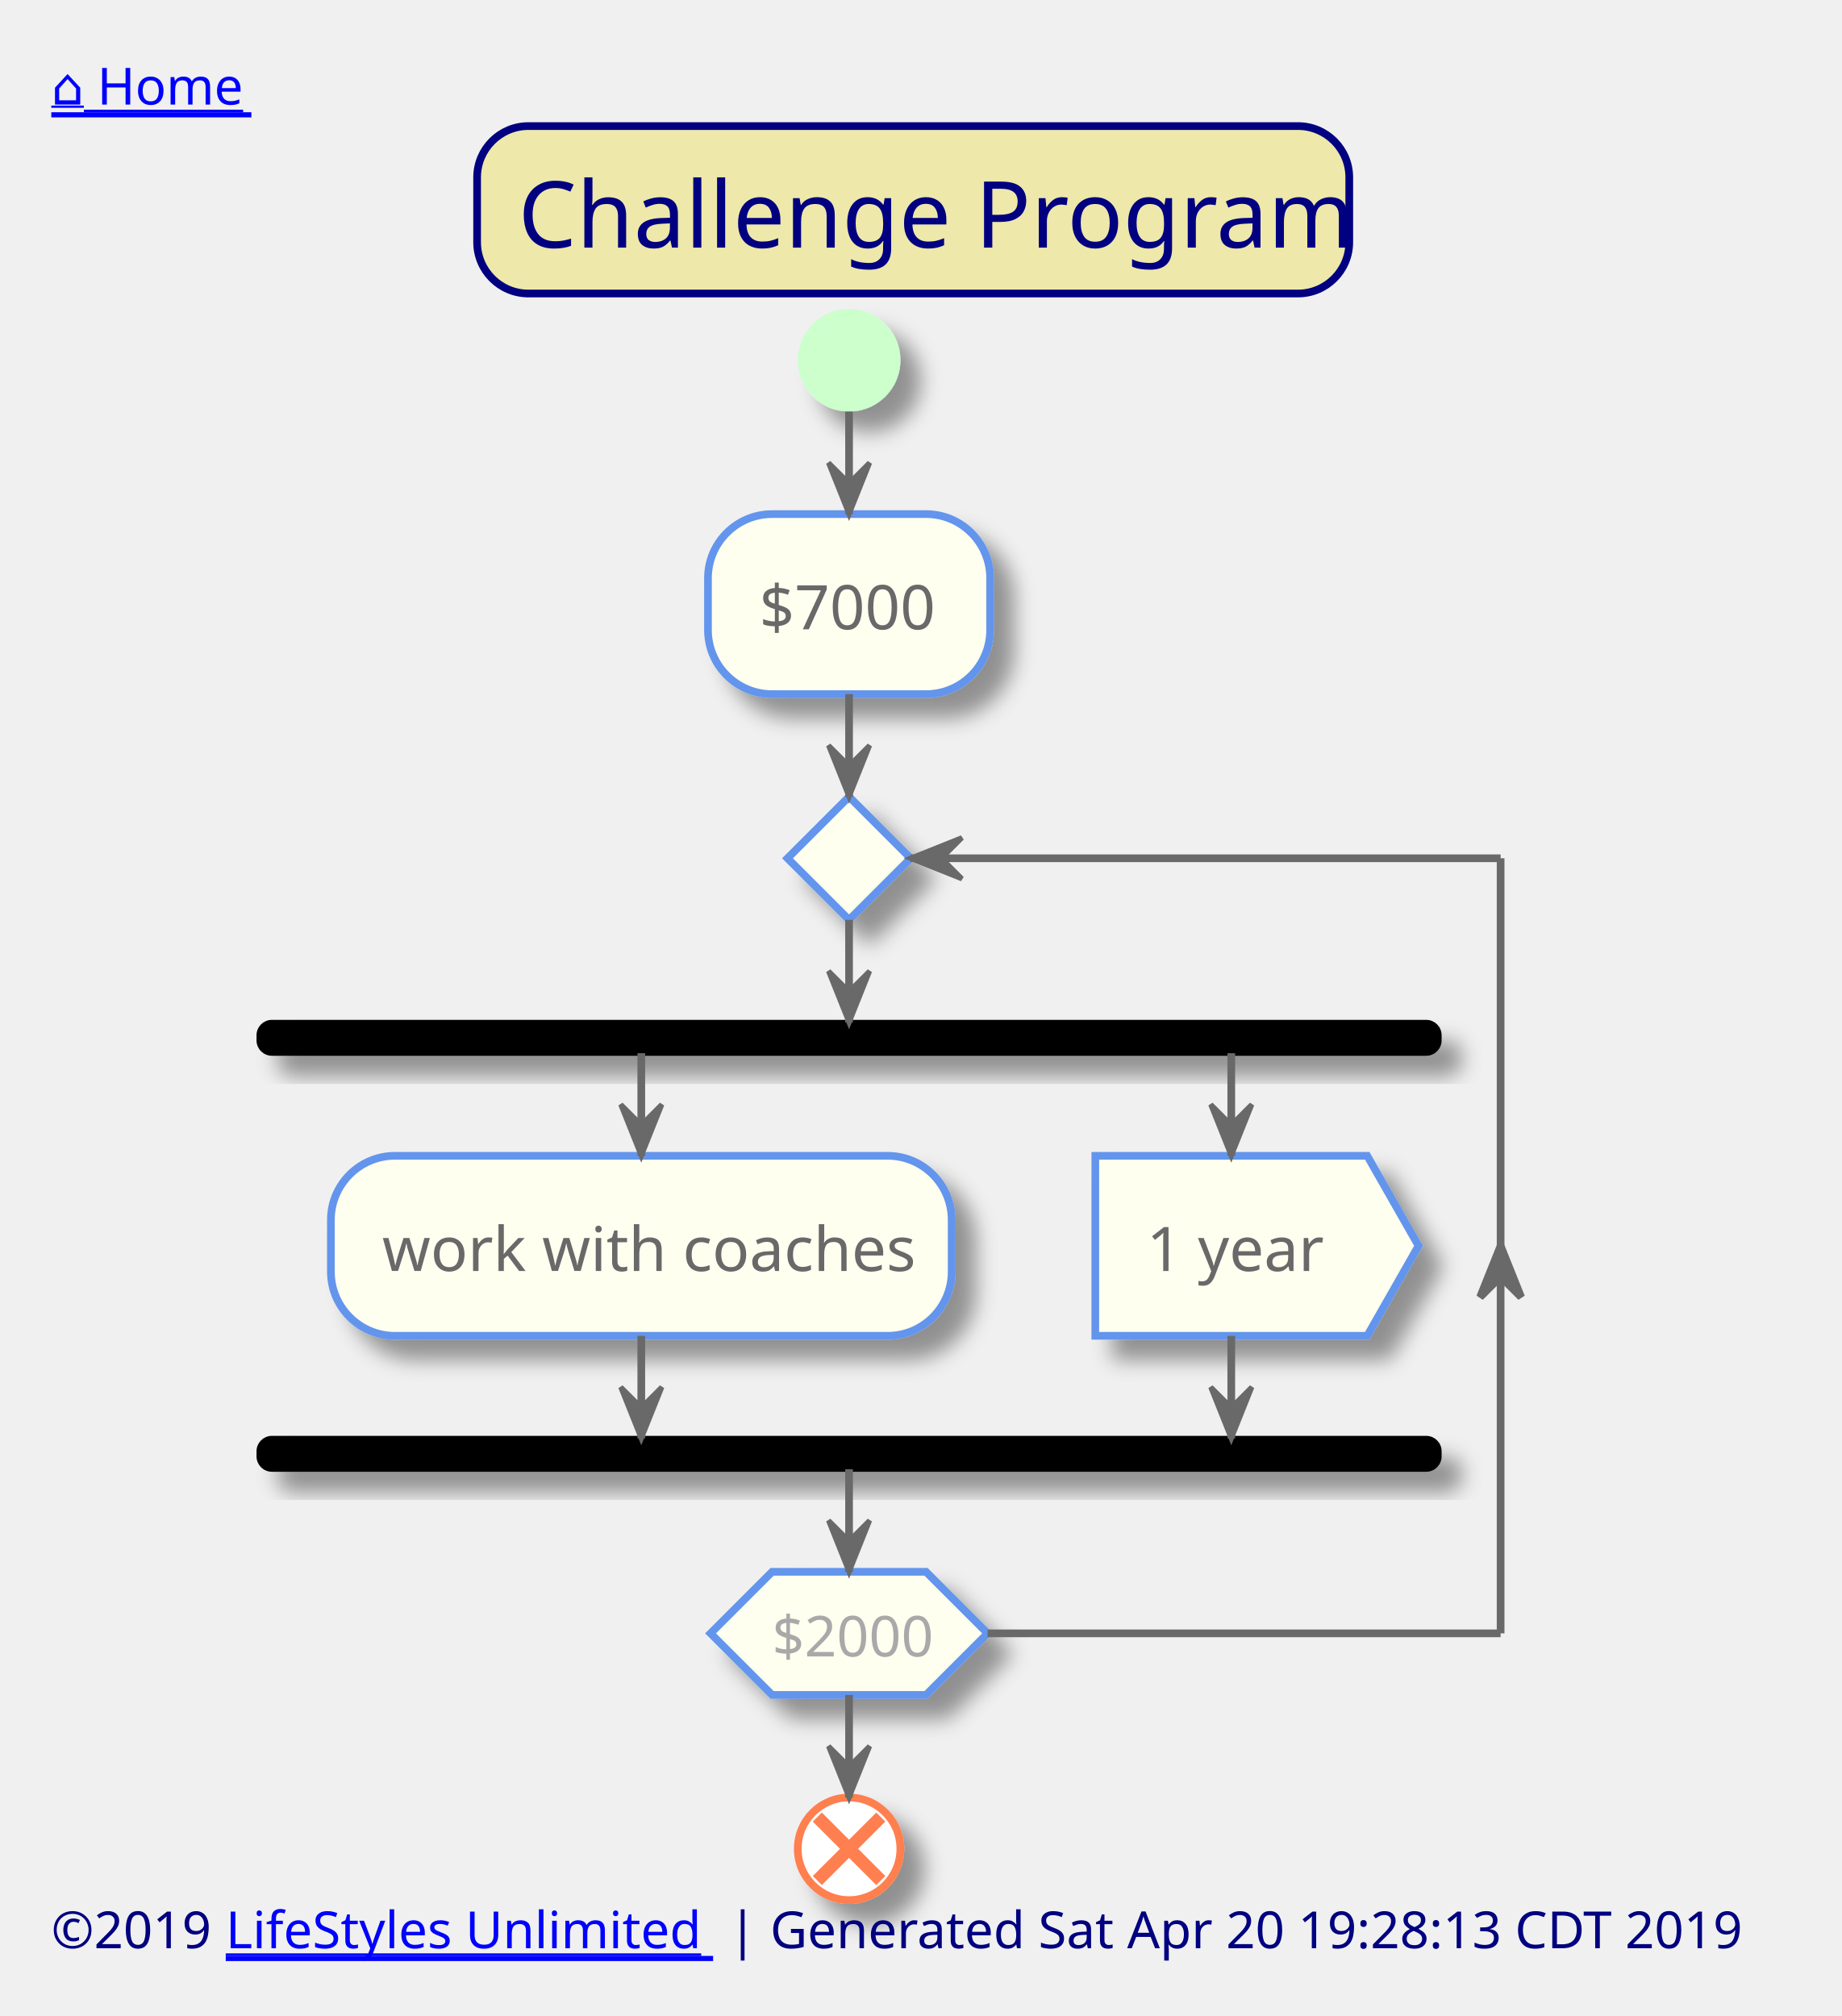
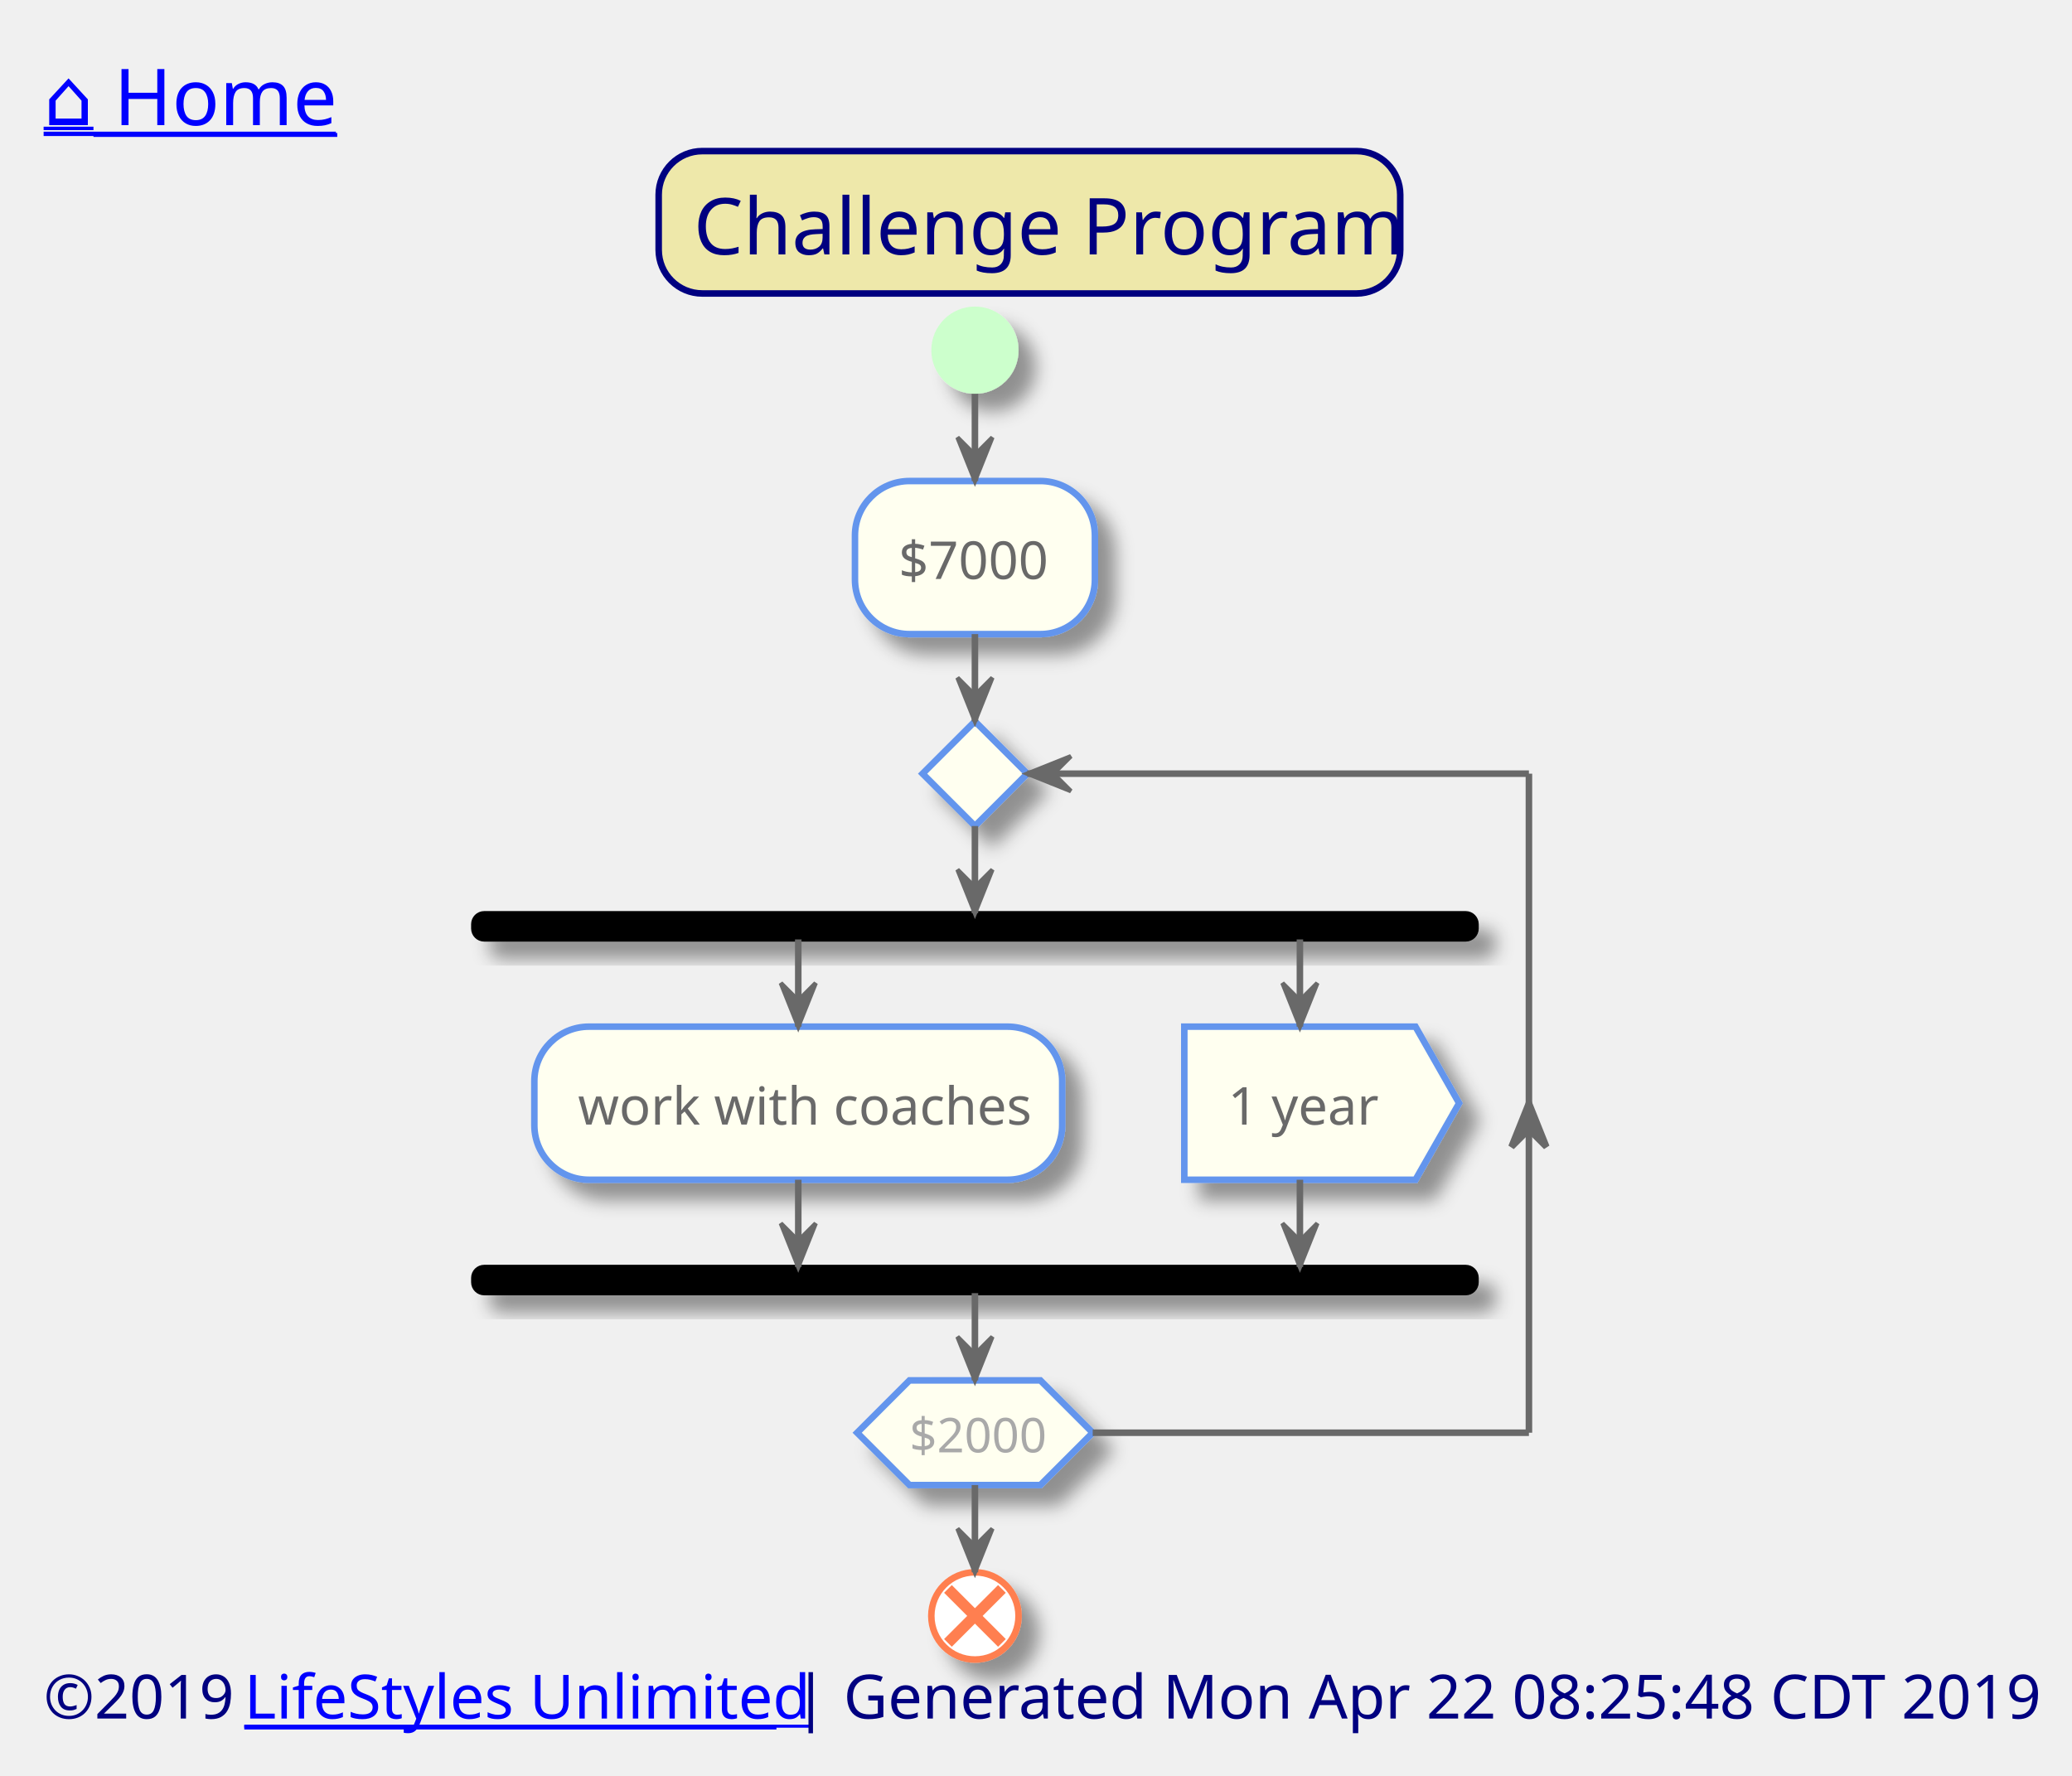
- <svg xmlns="http://www.w3.org/2000/svg" xmlns:xlink="http://www.w3.org/1999/xlink" contentScriptType="application/ecmascript" contentStyleType="text/css" height="393px" preserveAspectRatio="none" style="width:359px;height:393px;" version="1.1" viewBox="0 0 359 393" width="359px" zoomAndPan="magnify">
+ <svg xmlns="http://www.w3.org/2000/svg" xmlns:xlink="http://www.w3.org/1999/xlink" contentScriptType="application/ecmascript" contentStyleType="text/css" height="407px" preserveAspectRatio="none" style="width:475px;height:407px;" version="1.1" viewBox="0 0 475 407" width="475px" zoomAndPan="magnify">
  <defs>
    <style type="text/css">path:hover { stroke: #0000FF !important;}</style>
-     <filter height="300%" id="fx85494veqiwe" width="300%" x="-1" y="-1">
+     <filter height="300%" id="fxoyp4ygaksz8" width="300%" x="-1" y="-1">
      <feGaussianBlur result="blurOut" stdDeviation="2.0" />
      <feColorMatrix in="blurOut" result="blurOut2" type="matrix" values="0 0 0 0 0 0 0 0 0 0 0 0 0 0 0 0 0 0 .4 0" />
      <feOffset dx="4.0" dy="4.0" in="blurOut2" result="blurOut3" />
      <feBlend in="SourceGraphic" in2="blurOut3" mode="normal" />
    </filter>
  </defs>
  <g>
    <a target="_top" xlink:actuate="onRequest" xlink:href="../index.svg" xlink:show="new" xlink:title="../index.svg" xlink:type="simple">
-       <text fill="#0000FF" font-family="sans-serif" font-size="10" lengthAdjust="spacingAndGlyphs" text-decoration="underline" textLength="39" x="10" y="20.381">⌂ Home</text>
-       <line style="stroke: #0000FF; stroke-width: 1.0;" x1="10" x2="49" y1="22.381" y2="22.381" />
+       <text fill="#0000FF" font-family="sans-serif" font-size="18" lengthAdjust="spacingAndGlyphs" text-decoration="underline" textLength="67" x="10" y="28.686">⌂ Home</text>
+       <line style="stroke: #0000FF; stroke-width: 1.0;" x1="10" x2="77" y1="30.686" y2="30.686" />
    </a>
-     <rect fill="#EEE8AA" height="32.641" rx="10" ry="10" style="stroke: #000080; stroke-width: 1.5;" width="170" x="93" y="24.578" />
-     <text fill="#000080" font-family="sans-serif" font-size="18" lengthAdjust="spacingAndGlyphs" textLength="154" x="101" y="48.264">Challenge Program</text>
-     <ellipse cx="165.5" cy="70.219" fill="#CCFFCC" filter="url(#fx85494veqiwe)" rx="10" ry="10" style="stroke: none; stroke-width: 1.0;" />
-     <rect fill="#FFFFF0" filter="url(#fx85494veqiwe)" height="35.094" rx="12.5" ry="12.5" style="stroke: #6495ED; stroke-width: 1.5;" width="55" x="138" y="100.219" />
-     <text fill="#696969" font-family="sans-serif" font-size="12" lengthAdjust="spacingAndGlyphs" textLength="35" x="148" y="122.676">$7000</text>
-     <rect fill="#000000" filter="url(#fx85494veqiwe)" height="6" rx="2.5" ry="2.5" style="stroke: #000000; stroke-width: 1.0;" width="230" x="50.5" y="199.312" />
-     <rect fill="#FFFFF0" filter="url(#fx85494veqiwe)" height="35.094" rx="12.5" ry="12.5" style="stroke: #6495ED; stroke-width: 1.5;" width="121" x="64.5" y="225.312" />
-     <text fill="#696969" font-family="sans-serif" font-size="12" lengthAdjust="spacingAndGlyphs" textLength="101" x="74.5" y="247.769">work with coaches</text>
-     <polygon fill="#FFFFF0" filter="url(#fx85494veqiwe)" points="213.5,225.312,266.5,225.312,276.5,242.859,266.5,260.406,213.5,260.406" style="stroke: #6495ED; stroke-width: 1.5;" />
-     <text fill="#696969" font-family="sans-serif" font-size="12" lengthAdjust="spacingAndGlyphs" textLength="33" x="223.5" y="247.769">1 year</text>
-     <rect fill="#000000" filter="url(#fx85494veqiwe)" height="6" rx="2.5" ry="2.5" style="stroke: #000000; stroke-width: 1.0;" width="230" x="50.5" y="280.406" />
-     <polygon fill="#FFFFF0" filter="url(#fx85494veqiwe)" points="165.5,155.312,177.5,167.312,165.5,179.312,153.5,167.312,165.5,155.312" style="stroke: #6495ED; stroke-width: 1.5;" />
-     <polygon fill="#FFFFF0" filter="url(#fx85494veqiwe)" points="150.5,306.406,180.5,306.406,192.5,318.406,180.5,330.406,150.5,330.406,138.5,318.406,150.5,306.406" style="stroke: #6495ED; stroke-width: 1.5;" />
-     <text fill="#A9A9A9" font-family="sans-serif" font-size="11" lengthAdjust="spacingAndGlyphs" textLength="30" x="150.5" y="322.907">$2000</text>
-     <ellipse cx="165.5" cy="360.406" fill="#FFFFFF" filter="url(#fx85494veqiwe)" rx="10" ry="10" style="stroke: #FF7F50; stroke-width: 1.5;" />
-     <line style="stroke: #FF7F50; stroke-width: 2.5;" x1="159.313" x2="171.687" y1="354.219" y2="366.593" />
-     <line style="stroke: #FF7F50; stroke-width: 2.5;" x1="171.687" x2="159.313" y1="354.219" y2="366.593" />
-     <line style="stroke: #696969; stroke-width: 1.5;" x1="165.5" x2="165.5" y1="80.219" y2="100.219" />
-     <polygon fill="#696969" points="161.5,90.219,165.5,100.219,169.5,90.219,165.5,94.219" style="stroke: #696969; stroke-width: 1.0;" />
-     <line style="stroke: #696969; stroke-width: 1.5;" x1="125" x2="125" y1="205.312" y2="225.312" />
-     <polygon fill="#696969" points="121,215.312,125,225.312,129,215.312,125,219.312" style="stroke: #696969; stroke-width: 1.0;" />
-     <line style="stroke: #696969; stroke-width: 1.5;" x1="240" x2="240" y1="205.312" y2="225.312" />
-     <polygon fill="#696969" points="236,215.312,240,225.312,244,215.312,240,219.312" style="stroke: #696969; stroke-width: 1.0;" />
-     <line style="stroke: #696969; stroke-width: 1.5;" x1="125" x2="125" y1="260.406" y2="280.406" />
-     <polygon fill="#696969" points="121,270.406,125,280.406,129,270.406,125,274.406" style="stroke: #696969; stroke-width: 1.0;" />
-     <line style="stroke: #696969; stroke-width: 1.5;" x1="240" x2="240" y1="260.406" y2="280.406" />
-     <polygon fill="#696969" points="236,270.406,240,280.406,244,270.406,240,274.406" style="stroke: #696969; stroke-width: 1.0;" />
-     <line style="stroke: #696969; stroke-width: 1.5;" x1="165.5" x2="165.5" y1="179.312" y2="199.312" />
-     <polygon fill="#696969" points="161.5,189.312,165.5,199.312,169.5,189.312,165.5,193.312" style="stroke: #696969; stroke-width: 1.0;" />
-     <line style="stroke: #696969; stroke-width: 1.5;" x1="192.5" x2="292.5" y1="318.406" y2="318.406" />
-     <polygon fill="#696969" points="288.5,252.859,292.5,242.859,296.5,252.859,292.5,248.859" style="stroke: #696969; stroke-width: 1.5;" />
-     <line style="stroke: #696969; stroke-width: 1.5;" x1="292.5" x2="292.5" y1="167.312" y2="318.406" />
-     <line style="stroke: #696969; stroke-width: 1.5;" x1="292.5" x2="177.5" y1="167.312" y2="167.312" />
-     <polygon fill="#696969" points="187.5,163.312,177.5,167.312,187.5,171.312,183.5,167.312" style="stroke: #696969; stroke-width: 1.0;" />
-     <line style="stroke: #696969; stroke-width: 1.5;" x1="165.5" x2="165.5" y1="286.406" y2="306.406" />
-     <polygon fill="#696969" points="161.5,296.406,165.5,306.406,169.5,296.406,165.5,300.406" style="stroke: #696969; stroke-width: 1.0;" />
-     <line style="stroke: #696969; stroke-width: 1.5;" x1="165.5" x2="165.5" y1="135.312" y2="155.312" />
-     <polygon fill="#696969" points="161.5,145.312,165.5,155.312,169.5,145.312,165.5,149.312" style="stroke: #696969; stroke-width: 1.0;" />
-     <line style="stroke: #696969; stroke-width: 1.5;" x1="165.5" x2="165.5" y1="330.406" y2="350.406" />
-     <polygon fill="#696969" points="161.5,340.406,165.5,350.406,169.5,340.406,165.5,344.406" style="stroke: #696969; stroke-width: 1.0;" />
-     <text fill="#000080" font-family="sans-serif" font-size="10" lengthAdjust="spacingAndGlyphs" textLength="31" x="10" y="379.787">©2019</text>
+     <rect fill="#EEE8AA" height="32.641" rx="10" ry="10" style="stroke: #000080; stroke-width: 1.5;" width="170" x="151" y="34.641" />
+     <text fill="#000080" font-family="sans-serif" font-size="18" lengthAdjust="spacingAndGlyphs" textLength="154" x="159" y="58.326">Challenge Program</text>
+     <ellipse cx="223.5" cy="80.281" fill="#CCFFCC" filter="url(#fxoyp4ygaksz8)" rx="10" ry="10" style="stroke: none; stroke-width: 1.0;" />
+     <rect fill="#FFFFF0" filter="url(#fxoyp4ygaksz8)" height="35.094" rx="12.5" ry="12.5" style="stroke: #6495ED; stroke-width: 1.5;" width="55" x="196" y="110.281" />
+     <text fill="#696969" font-family="sans-serif" font-size="12" lengthAdjust="spacingAndGlyphs" textLength="35" x="206" y="132.738">$7000</text>
+     <rect fill="#000000" filter="url(#fxoyp4ygaksz8)" height="6" rx="2.5" ry="2.5" style="stroke: #000000; stroke-width: 1.0;" width="230" x="108.5" y="209.375" />
+     <rect fill="#FFFFF0" filter="url(#fxoyp4ygaksz8)" height="35.094" rx="12.5" ry="12.5" style="stroke: #6495ED; stroke-width: 1.5;" width="121" x="122.5" y="235.375" />
+     <text fill="#696969" font-family="sans-serif" font-size="12" lengthAdjust="spacingAndGlyphs" textLength="101" x="132.5" y="257.832">work with coaches</text>
+     <polygon fill="#FFFFF0" filter="url(#fxoyp4ygaksz8)" points="271.5,235.375,324.5,235.375,334.5,252.922,324.5,270.469,271.5,270.469" style="stroke: #6495ED; stroke-width: 1.5;" />
+     <text fill="#696969" font-family="sans-serif" font-size="12" lengthAdjust="spacingAndGlyphs" textLength="33" x="281.5" y="257.832">1 year</text>
+     <rect fill="#000000" filter="url(#fxoyp4ygaksz8)" height="6" rx="2.5" ry="2.5" style="stroke: #000000; stroke-width: 1.0;" width="230" x="108.5" y="290.469" />
+     <polygon fill="#FFFFF0" filter="url(#fxoyp4ygaksz8)" points="223.5,165.375,235.5,177.375,223.5,189.375,211.5,177.375,223.5,165.375" style="stroke: #6495ED; stroke-width: 1.5;" />
+     <polygon fill="#FFFFF0" filter="url(#fxoyp4ygaksz8)" points="208.5,316.469,238.5,316.469,250.5,328.469,238.5,340.469,208.5,340.469,196.5,328.469,208.5,316.469" style="stroke: #6495ED; stroke-width: 1.5;" />
+     <text fill="#A9A9A9" font-family="sans-serif" font-size="11" lengthAdjust="spacingAndGlyphs" textLength="30" x="208.5" y="332.97">$2000</text>
+     <ellipse cx="223.5" cy="370.469" fill="#FFFFFF" filter="url(#fxoyp4ygaksz8)" rx="10" ry="10" style="stroke: #FF7F50; stroke-width: 1.5;" />
+     <line style="stroke: #FF7F50; stroke-width: 2.5;" x1="217.313" x2="229.687" y1="364.282" y2="376.656" />
+     <line style="stroke: #FF7F50; stroke-width: 2.5;" x1="229.687" x2="217.313" y1="364.282" y2="376.656" />
+     <line style="stroke: #696969; stroke-width: 1.5;" x1="223.5" x2="223.5" y1="90.281" y2="110.281" />
+     <polygon fill="#696969" points="219.5,100.281,223.5,110.281,227.5,100.281,223.5,104.281" style="stroke: #696969; stroke-width: 1.0;" />
+     <line style="stroke: #696969; stroke-width: 1.5;" x1="183" x2="183" y1="215.375" y2="235.375" />
+     <polygon fill="#696969" points="179,225.375,183,235.375,187,225.375,183,229.375" style="stroke: #696969; stroke-width: 1.0;" />
+     <line style="stroke: #696969; stroke-width: 1.5;" x1="298" x2="298" y1="215.375" y2="235.375" />
+     <polygon fill="#696969" points="294,225.375,298,235.375,302,225.375,298,229.375" style="stroke: #696969; stroke-width: 1.0;" />
+     <line style="stroke: #696969; stroke-width: 1.5;" x1="183" x2="183" y1="270.469" y2="290.469" />
+     <polygon fill="#696969" points="179,280.469,183,290.469,187,280.469,183,284.469" style="stroke: #696969; stroke-width: 1.0;" />
+     <line style="stroke: #696969; stroke-width: 1.5;" x1="298" x2="298" y1="270.469" y2="290.469" />
+     <polygon fill="#696969" points="294,280.469,298,290.469,302,280.469,298,284.469" style="stroke: #696969; stroke-width: 1.0;" />
+     <line style="stroke: #696969; stroke-width: 1.5;" x1="223.5" x2="223.5" y1="189.375" y2="209.375" />
+     <polygon fill="#696969" points="219.5,199.375,223.5,209.375,227.5,199.375,223.5,203.375" style="stroke: #696969; stroke-width: 1.0;" />
+     <line style="stroke: #696969; stroke-width: 1.5;" x1="250.5" x2="350.5" y1="328.469" y2="328.469" />
+     <polygon fill="#696969" points="346.5,262.922,350.5,252.922,354.5,262.922,350.5,258.922" style="stroke: #696969; stroke-width: 1.5;" />
+     <line style="stroke: #696969; stroke-width: 1.5;" x1="350.5" x2="350.5" y1="177.375" y2="328.469" />
+     <line style="stroke: #696969; stroke-width: 1.5;" x1="350.5" x2="235.5" y1="177.375" y2="177.375" />
+     <polygon fill="#696969" points="245.5,173.375,235.5,177.375,245.5,181.375,241.5,177.375" style="stroke: #696969; stroke-width: 1.0;" />
+     <line style="stroke: #696969; stroke-width: 1.5;" x1="223.5" x2="223.5" y1="296.469" y2="316.469" />
+     <polygon fill="#696969" points="219.5,306.469,223.5,316.469,227.5,306.469,223.5,310.469" style="stroke: #696969; stroke-width: 1.0;" />
+     <line style="stroke: #696969; stroke-width: 1.5;" x1="223.5" x2="223.5" y1="145.375" y2="165.375" />
+     <polygon fill="#696969" points="219.5,155.375,223.5,165.375,227.5,155.375,223.5,159.375" style="stroke: #696969; stroke-width: 1.0;" />
+     <line style="stroke: #696969; stroke-width: 1.5;" x1="223.5" x2="223.5" y1="340.469" y2="360.469" />
+     <polygon fill="#696969" points="219.5,350.469,223.5,360.469,227.5,350.469,223.5,354.469" style="stroke: #696969; stroke-width: 1.0;" />
+     <text fill="#000080" font-family="sans-serif" font-size="14" lengthAdjust="spacingAndGlyphs" textLength="42" x="10" y="394.002">©2019</text>
    <a target="_top" xlink:actuate="onRequest" xlink:href="http://www.lifestylesunlimited.com" xlink:show="new" xlink:title="http://www.lifestylesunlimited.com" xlink:type="simple">
-       <text fill="#0000FF" font-family="sans-serif" font-size="10" lengthAdjust="spacingAndGlyphs" text-decoration="underline" textLength="95" x="44" y="379.787">LifeStyles Unlimited</text>
-       <line style="stroke: #0000FF; stroke-width: 1.0;" x1="44" x2="139" y1="381.787" y2="381.787" />
+       <text fill="#0000FF" font-family="sans-serif" font-size="14" lengthAdjust="spacingAndGlyphs" text-decoration="underline" textLength="122" x="56" y="394.002">LifeStyles Unlimited</text>
+       <line style="stroke: #0000FF; stroke-width: 1.0;" x1="56" x2="178" y1="396.002" y2="396.002" />
    </a>
-     <text fill="#000080" font-family="sans-serif" font-size="10" lengthAdjust="spacingAndGlyphs" textLength="205" x="142" y="379.787">| Generated Sat Apr 20 19:28:13 CDT 2019</text>
+     <text fill="#000080" font-family="sans-serif" font-size="14" lengthAdjust="spacingAndGlyphs" textLength="281" x="182" y="394.002">| Generated Mon Apr 22 08:25:48 CDT 2019</text>
  </g>
</svg>
